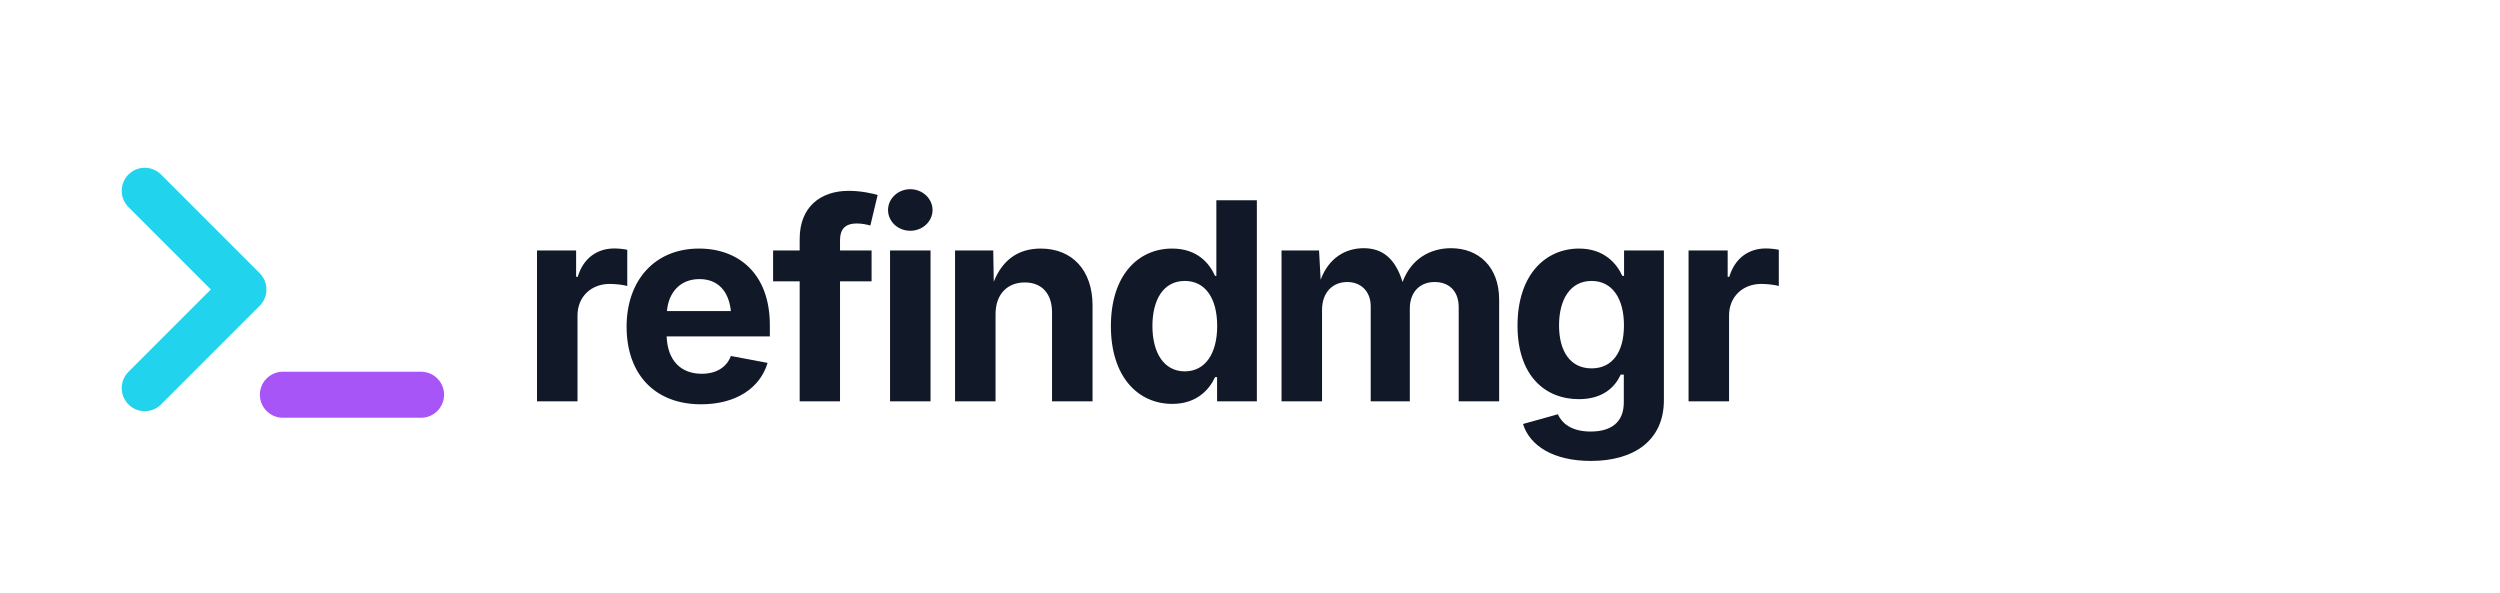
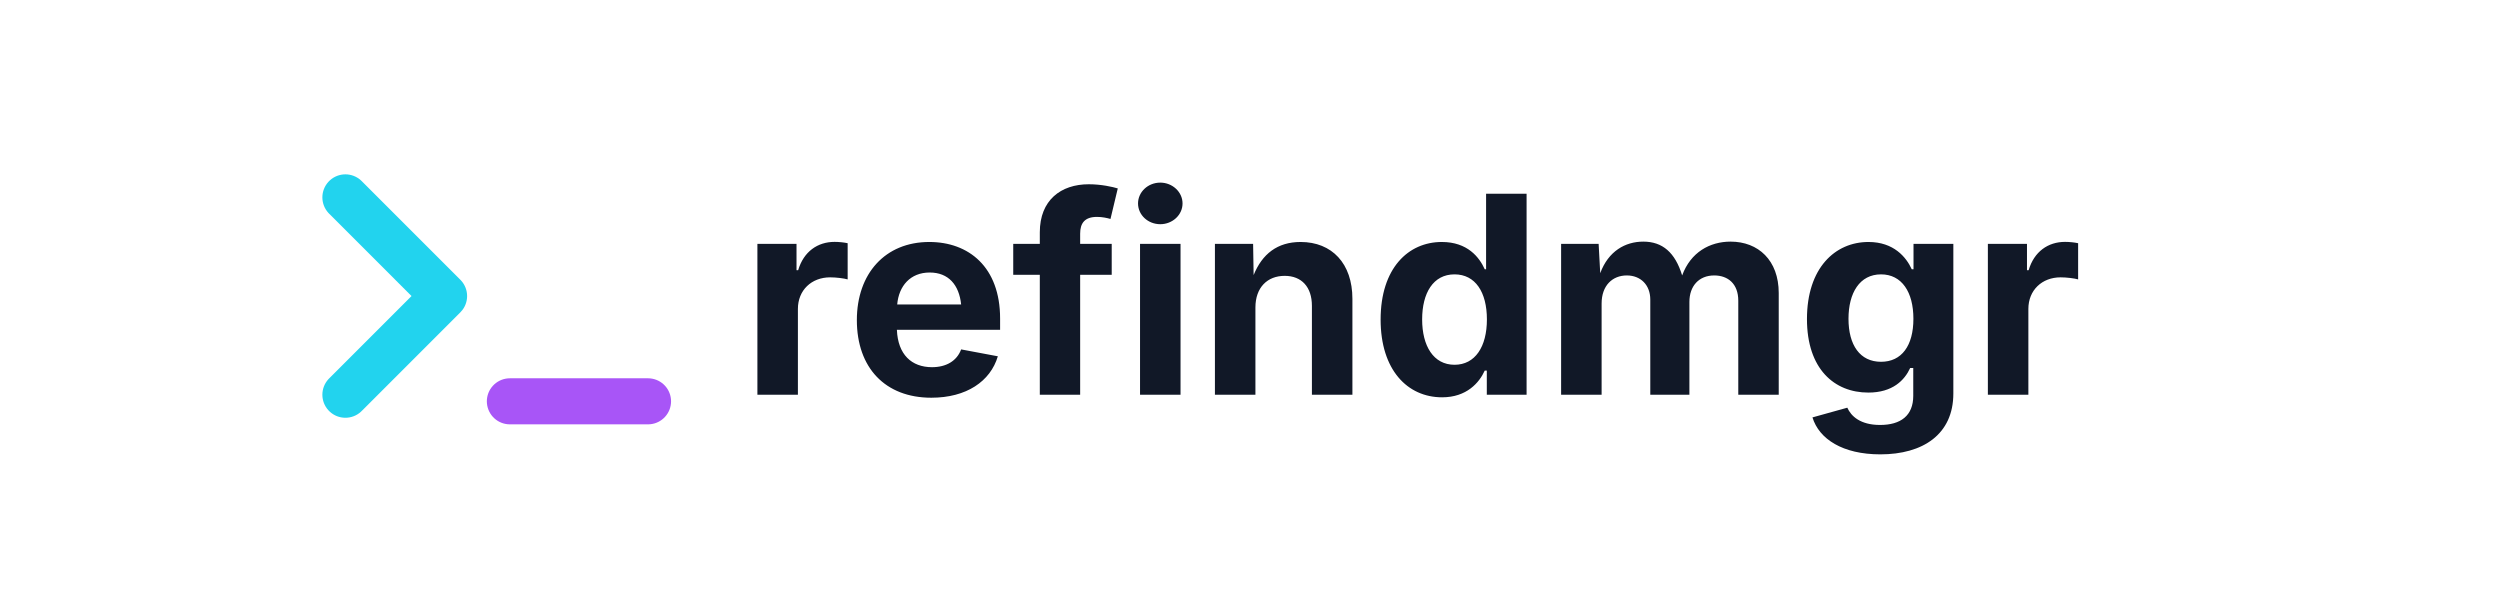
<svg xmlns="http://www.w3.org/2000/svg" viewBox="0 0 760 180" role="img" aria-labelledby="title desc">
  <style>
-     .word { fill: #111827; }
-     @media (prefers-color-scheme: dark) { .word { fill: #f8fafc; } }
+     .word {
+       fill: #111827;
+       font-family: Inter, ui-sans-serif, system-ui, -apple-system, BlinkMacSystemFont, "Segoe UI", sans-serif;
+       font-size: 84px;
+       font-weight: 750;
+     }
+ 
+     @media (prefers-color-scheme: dark) {
+       .word {
+         fill: #f8fafc;
+       }
+     }
  </style>
-   <g transform="translate(36 38)">
-     <path d="M8 20l30 30L8 80" fill="none" stroke="#22d3ee" stroke-width="14" stroke-linecap="round" stroke-linejoin="round" />
-     <path d="M50 82h42" fill="none" stroke="#a855f7" stroke-width="14" stroke-linecap="round" />
-     <text class="word" x="122" y="84" font-family="Inter, ui-sans-serif, system-ui, -apple-system, BlinkMacSystemFont, 'Segoe UI', sans-serif" font-size="84" font-weight="750" letter-spacing="-3">refindmgr</text>
+   <g transform="translate(380 90)">
+     <path d="M-275 -30l30 30-30 30" fill="none" stroke="#22d3ee" stroke-width="14" stroke-linecap="round" stroke-linejoin="round" />
+     <path d="M-225 32h42" fill="none" stroke="#a855f7" stroke-width="14" stroke-linecap="round" />
+     <text class="word" x="-155" y="30" textLength="437" lengthAdjust="spacingAndGlyphs">refindmgr</text>
  </g>
</svg>
